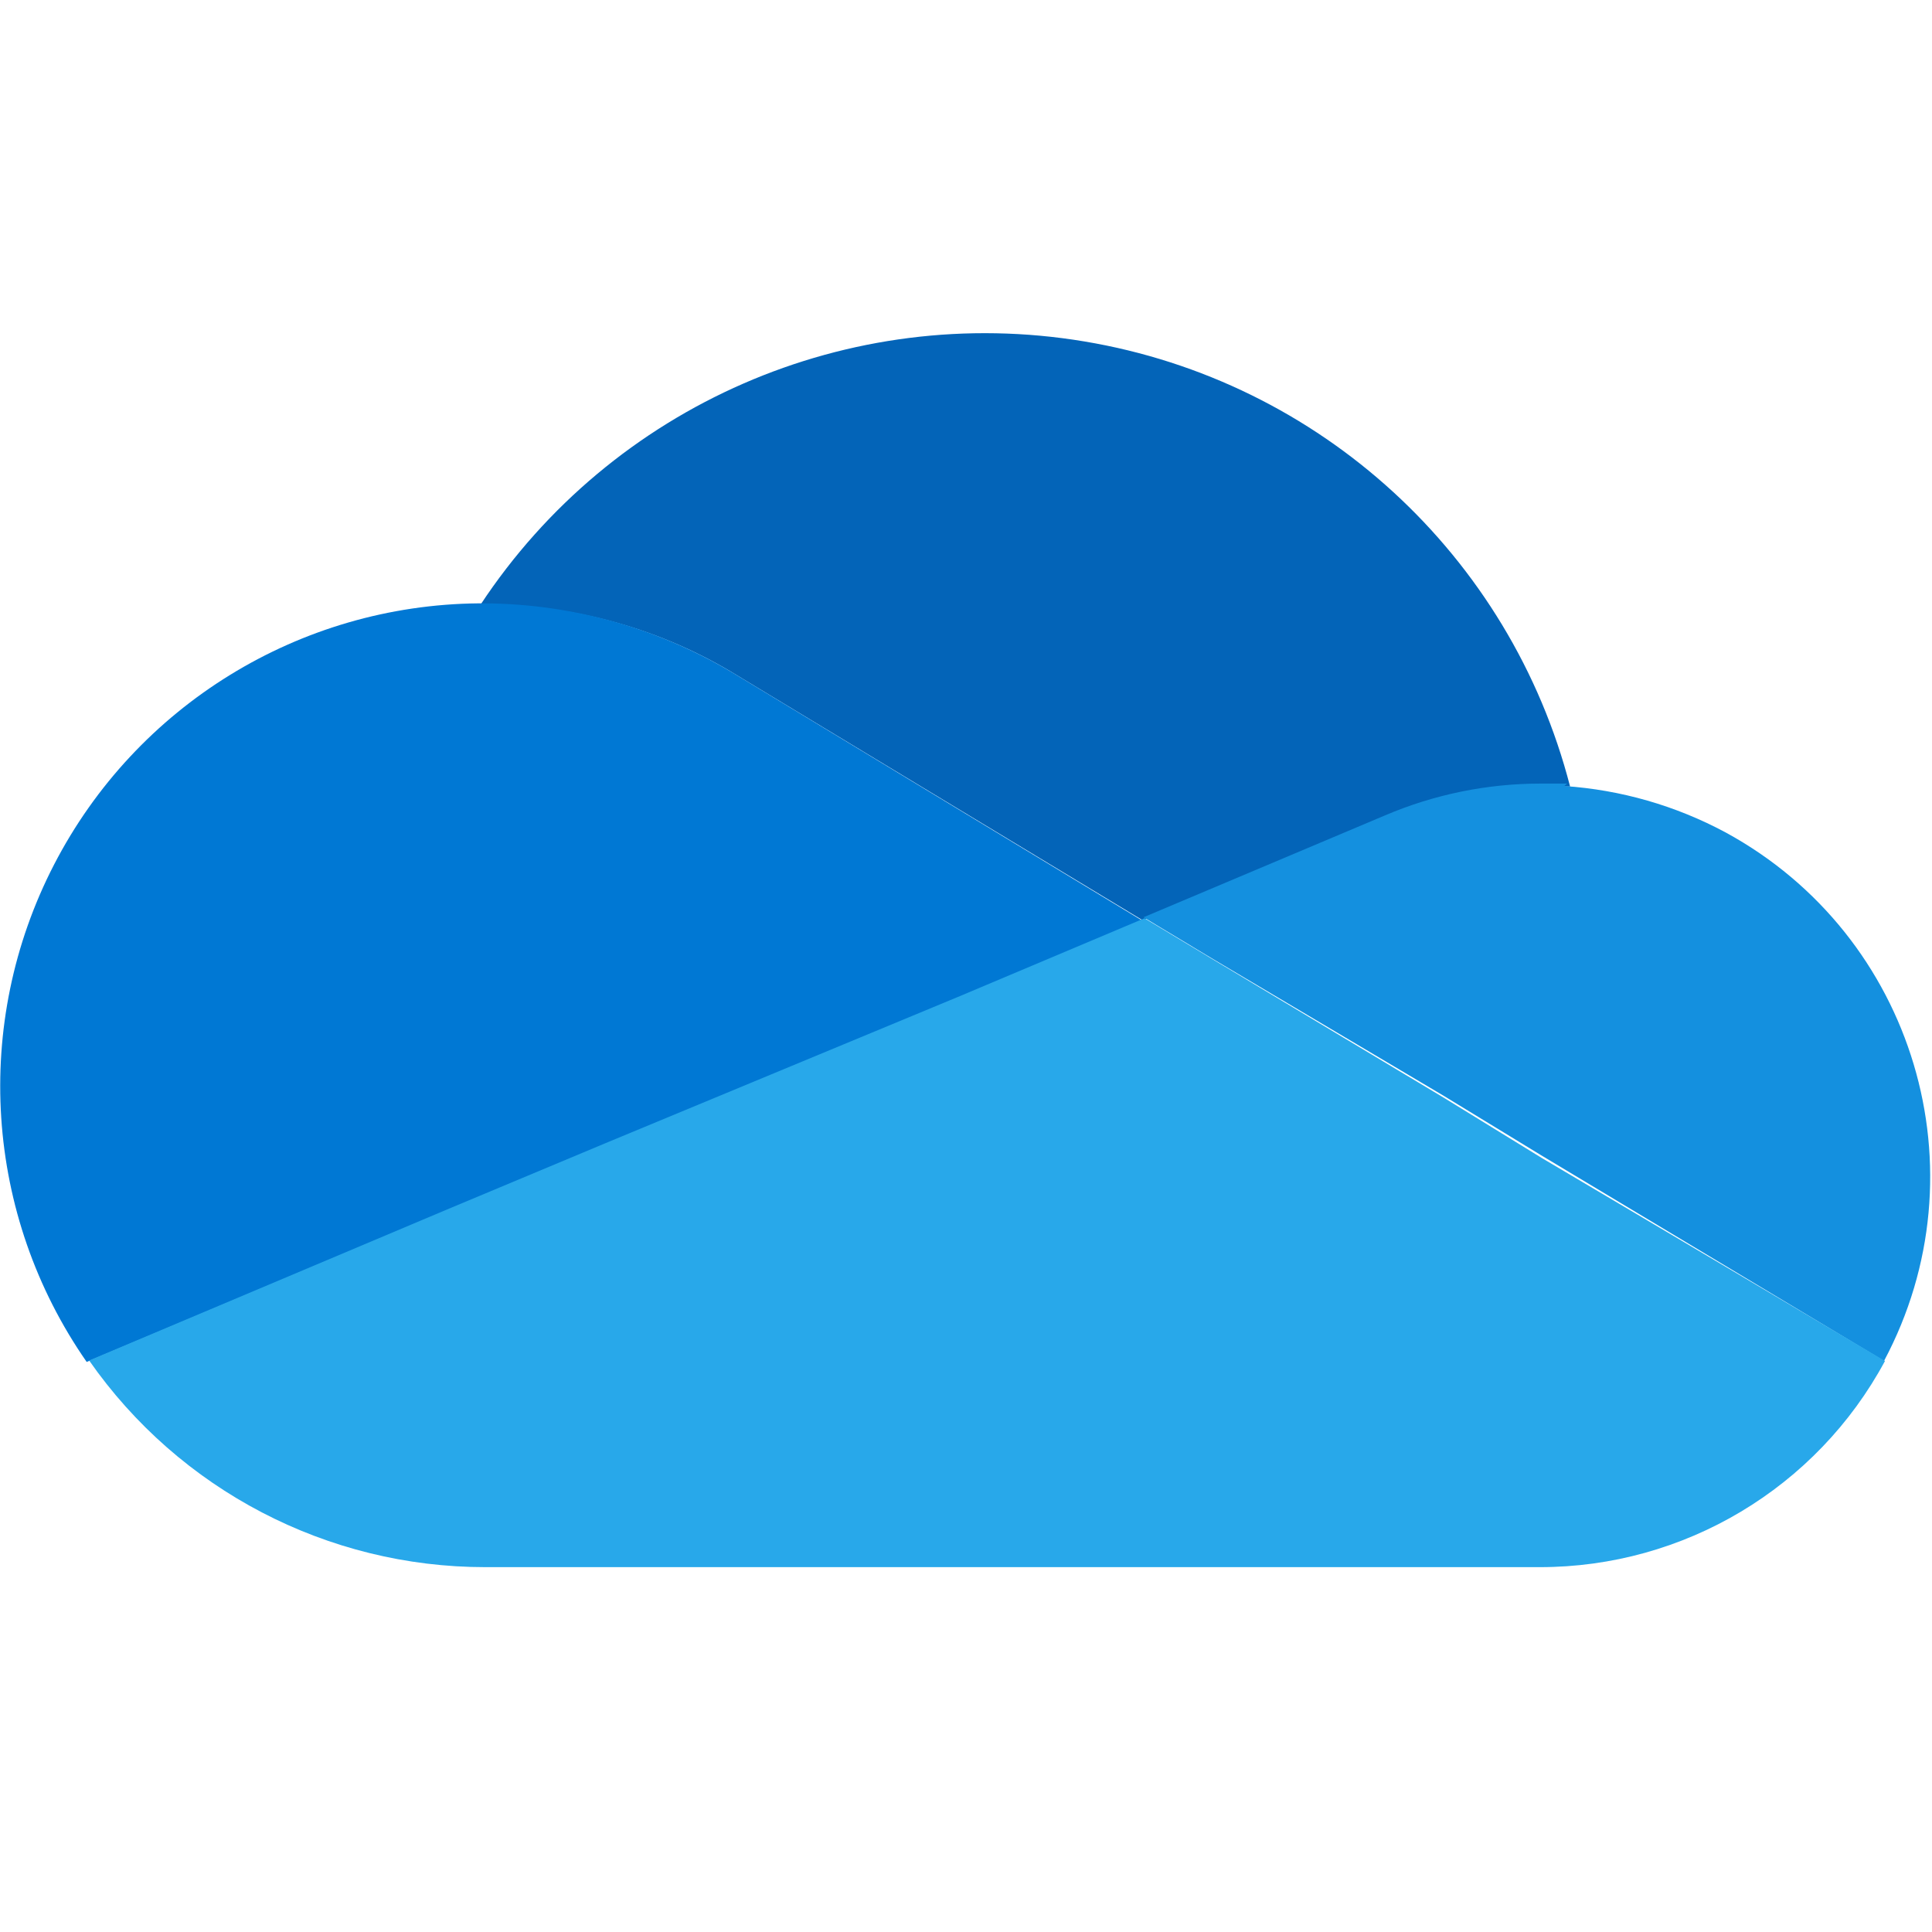
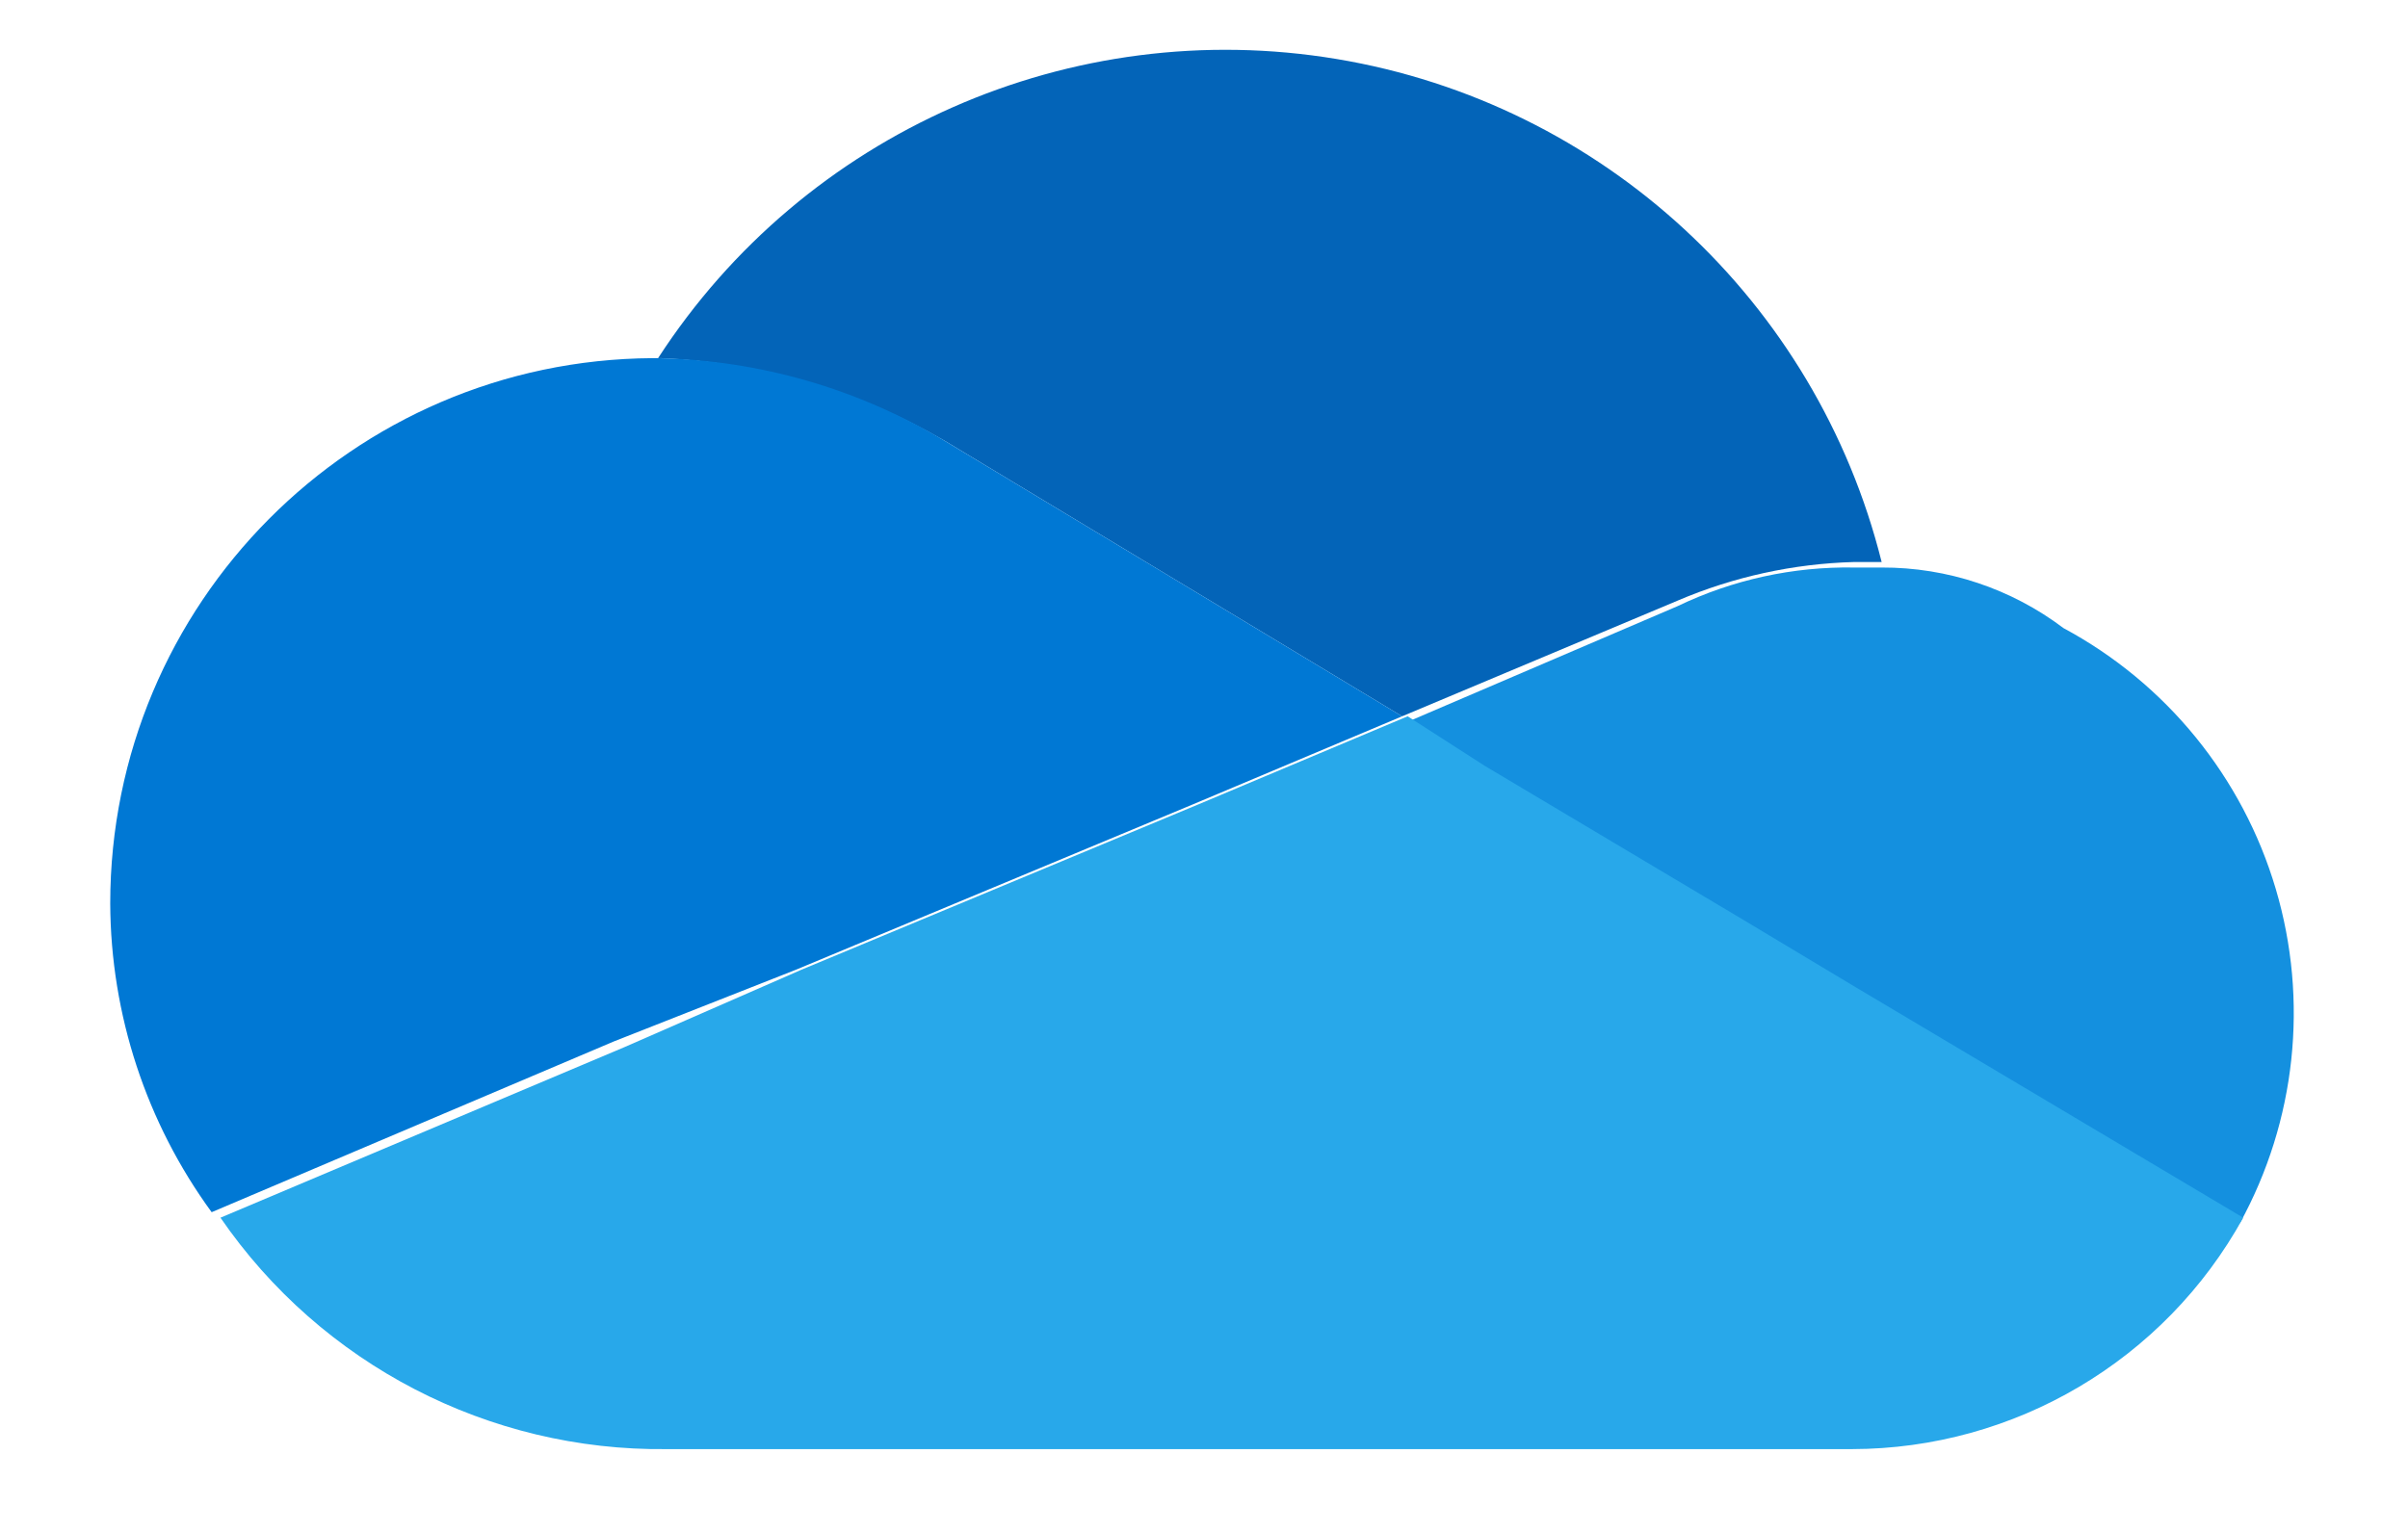
- <svg xmlns="http://www.w3.org/2000/svg" id="Layer_1" data-name="Layer 1" viewBox="0 0 39.45 39.45">
+ <svg xmlns="http://www.w3.org/2000/svg" id="Layer_1" data-name="Layer 1" viewBox="0 0 43.69 27.8">
  <defs>
    <style>.cls-1{fill:none;}.cls-2{fill:#0364b8;}.cls-3{fill:#0078d4;}.cls-4{fill:#1490df;}.cls-5{fill:#28a8ea;}</style>
  </defs>
  <g id="OneDrive_32x" data-name="OneDrive 32x">
-     <path id="Rectangle-9" class="cls-1" d="M0,0H39.45V39.45H0Z" />
-     <path id="Path-24" class="cls-2" d="M15.05,13.79l8.28,5,5-2.07a8.17,8.17,0,0,1,3.19-.66h.54A12.34,12.34,0,0,0,9.81,12.35h.13A9.76,9.76,0,0,1,15.05,13.79Z" />
-     <path id="Path-25" class="cls-3" d="M15.05,13.79A10,10,0,0,0,9.9,12.32H9.77a9.86,9.86,0,0,0-8,15.49l7.3-3.07,3.29-1.33,7.23-3,3.77-1.59Z" />
-     <path id="Path-26" class="cls-4" d="M32,16h-.54a8.11,8.11,0,0,0-3.18.65l-4.93,2.08,1.43.86,4.69,2.78,2,1.22,7,4.2A8,8,0,0,0,35.24,17a8.11,8.11,0,0,0-3.3-.95Z" />
-     <path id="Path-27" class="cls-5" d="M31.49,23.65l-2-1.23L24.8,19.61l-1.43-.86L19.6,20.34l-7.23,3L9.12,24.7l-7.3,3.08A9.86,9.86,0,0,0,9.91,32H31.44a8,8,0,0,0,7.05-4.21Z" />
+     <path id="Rectangle-9" class="cls-1" d="M2.14-5.8h39.5V33.6H2.24Z" />
+     <path id="Path-24" class="cls-2" d="M17.14,8l8.3,5,5-2.1a8.76,8.76,0,0,1,3.2-.7h.5a12.27,12.27,0,0,0-22.2-3.7H12A11.21,11.21,0,0,1,17.14,8Z" />
+     <path id="Path-25" class="cls-3" d="M17.14,8a10.48,10.48,0,0,0-5.2-1.5h-.1A9.9,9.9,0,0,0,2,16.4,9.57,9.57,0,0,0,3.84,22l7.3-3.1,3.3-1.3,7.2-3,3.8-1.6Z" />
+     <path id="Path-26" class="cls-4" d="M34.14,10.3h-.5a7.11,7.11,0,0,0-3.2.7l-4.9,2.1,1.4.9,4.7,2.8,2,1.2,7,4.2a7.93,7.93,0,0,0-3.2-10.8,5.44,5.44,0,0,0-3.3-1.1Z" />
+     <path id="Path-27" class="cls-5" d="M33.64,17.9l-2-1.2-4.7-2.8-1.4-.9-3.8,1.6-7.2,3L11.34,19,4,22.1a9.69,9.69,0,0,0,8.1,4.2h21.5a8.12,8.12,0,0,0,7.1-4.2Z" />
  </g>
</svg>
